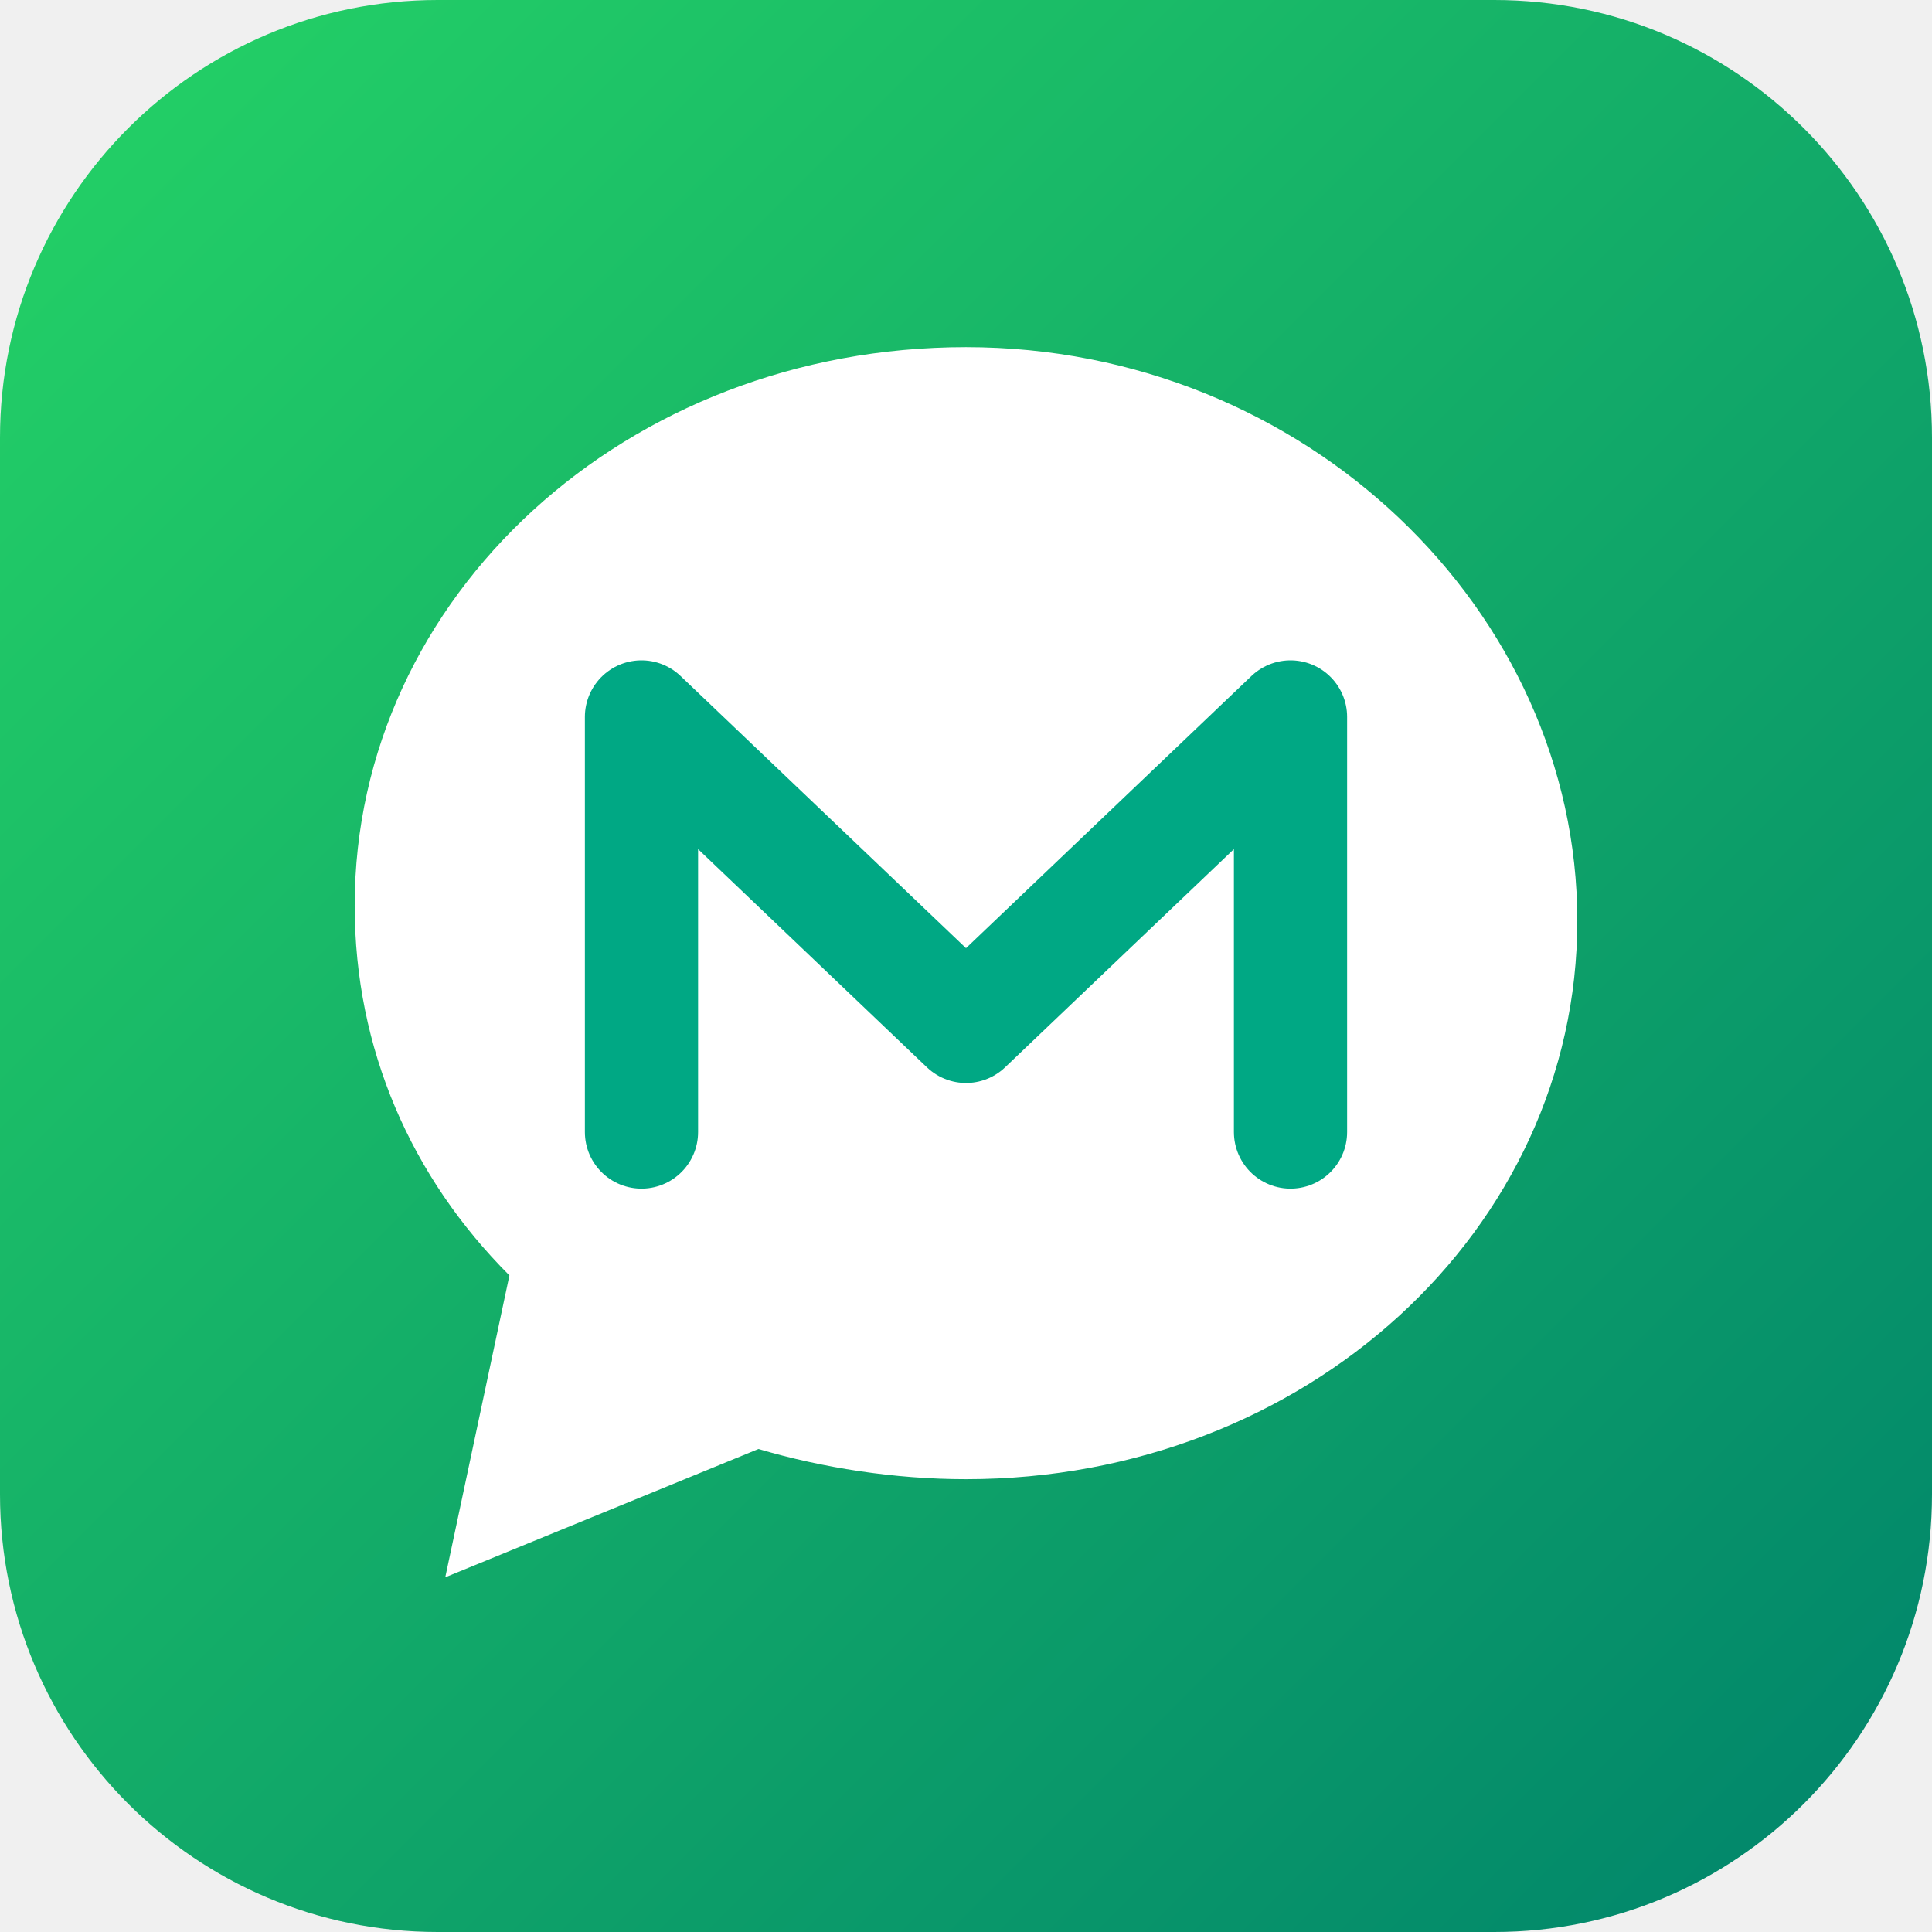
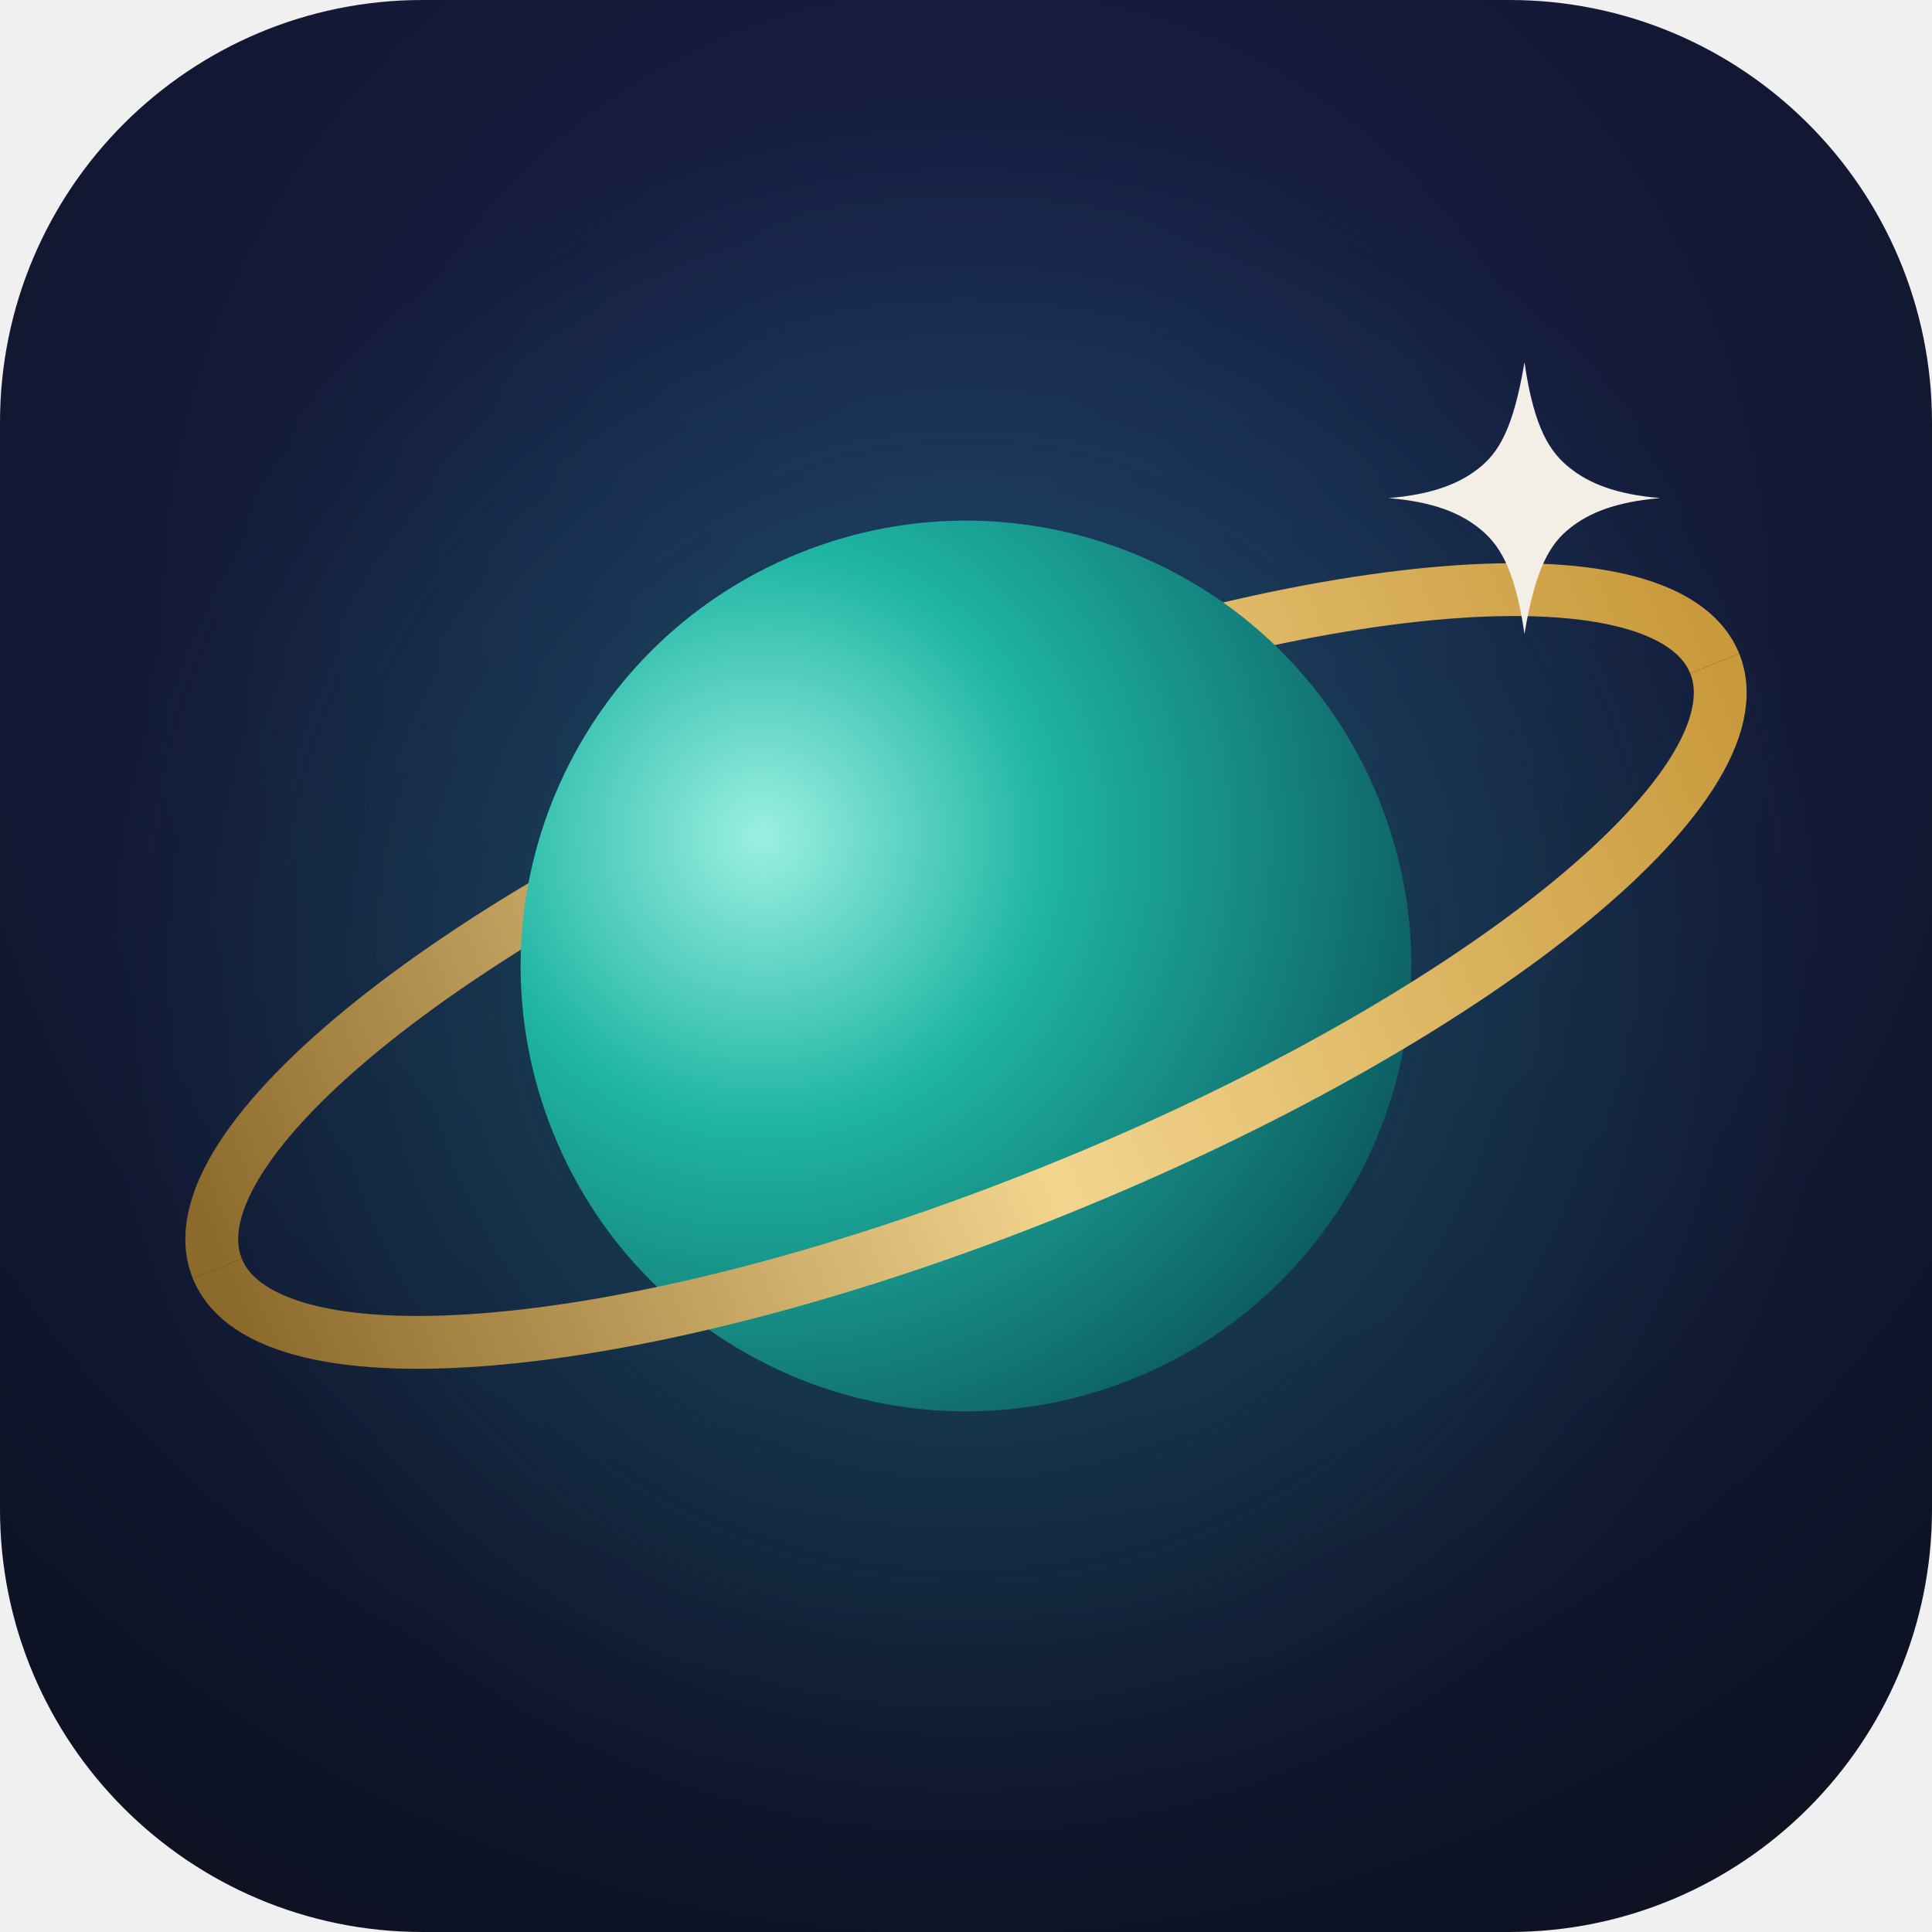
- <svg xmlns="http://www.w3.org/2000/svg" viewBox="0 0 512 512">
+ <svg xmlns="http://www.w3.org/2000/svg" viewBox="0 0 512 512" width="512" height="512">
  <defs>
-     <linearGradient id="g" x1="0" y1="0" x2="1" y2="1">
-       <stop offset="0" stop-color="#25d366" />
-       <stop offset="1" stop-color="#00836b" />
+     <radialGradient id="bg" cx="50%" cy="32%" r="90%">
+       <stop offset="0" stop-color="#1B2250" />
+       <stop offset=".55" stop-color="#121833" />
+       <stop offset="1" stop-color="#0B0E1A" />
+     </radialGradient>
+     <radialGradient id="pl" cx="34%" cy="28%" r="85%">
+       <stop offset="0" stop-color="#9BF0E2" />
+       <stop offset=".38" stop-color="#1FB5A3" />
+       <stop offset="1" stop-color="#0A4F57" />
+     </radialGradient>
+     <radialGradient id="glow" cx="50%" cy="50%" r="50%">
+       <stop offset="0" stop-color="#1FB5A3" stop-opacity=".35" />
+       <stop offset="1" stop-color="#1FB5A3" stop-opacity="0" />
+     </radialGradient>
+     <linearGradient id="ring" x1="0" y1="0" x2="1" y2="0">
+       <stop offset="0" stop-color="#8C6A2C" />
+       <stop offset=".5" stop-color="#F3D58E" />
+       <stop offset="1" stop-color="#C99A3C" />
    </linearGradient>
+     <clipPath id="back">
+       <rect x="0" y="0" width="512" height="256" />
+     </clipPath>
+     <clipPath id="front">
+       <rect x="0" y="256" width="512" height="256" />
+     </clipPath>
  </defs>
-   <rect width="512" height="512" rx="116" fill="url(#g)" />
-   <path d="M256 92c-90 0-162 66-162 148 0 38 15 72 41 98l-17 80 83-34c17 5 36 8 55 8 90 0 162-66 162-148S346 92 256 92z" fill="#fff" />
-   <path d="M170 300V190l86 82 86-82v110" fill="none" stroke="#00a884" stroke-width="30" stroke-linecap="round" stroke-linejoin="round" />
+   <rect width="512" height="512" rx="112" fill="url(#bg)" />
+   <g transform="translate(256 256) scale(1) translate(-256 -256)">
+     <circle cx="256" cy="256" r="230" fill="url(#glow)" />
+     <g transform="rotate(-22 256 256)">
+       <ellipse cx="256" cy="256" rx="214" ry="64" fill="none" stroke="url(#ring)" stroke-width="14" clip-path="url(#back)" />
+       <circle cx="256" cy="256" r="118" fill="url(#pl)" />
+       <ellipse cx="256" cy="256" rx="214" ry="64" fill="none" stroke="url(#ring)" stroke-width="14" clip-path="url(#front)" />
+     </g>
+     <path d="M404 96c2.6 18 7 24 12 28 5 4 12 7 24 8-12 1-19 4-24 8-5 4-9 10-12 28-2.6-18-7-24-12-28-5-4-12-7-24-8 12-1 19-4 24-8 5-4 9-10 12-28z" fill="#F4EFE6" />
+   </g>
</svg>
